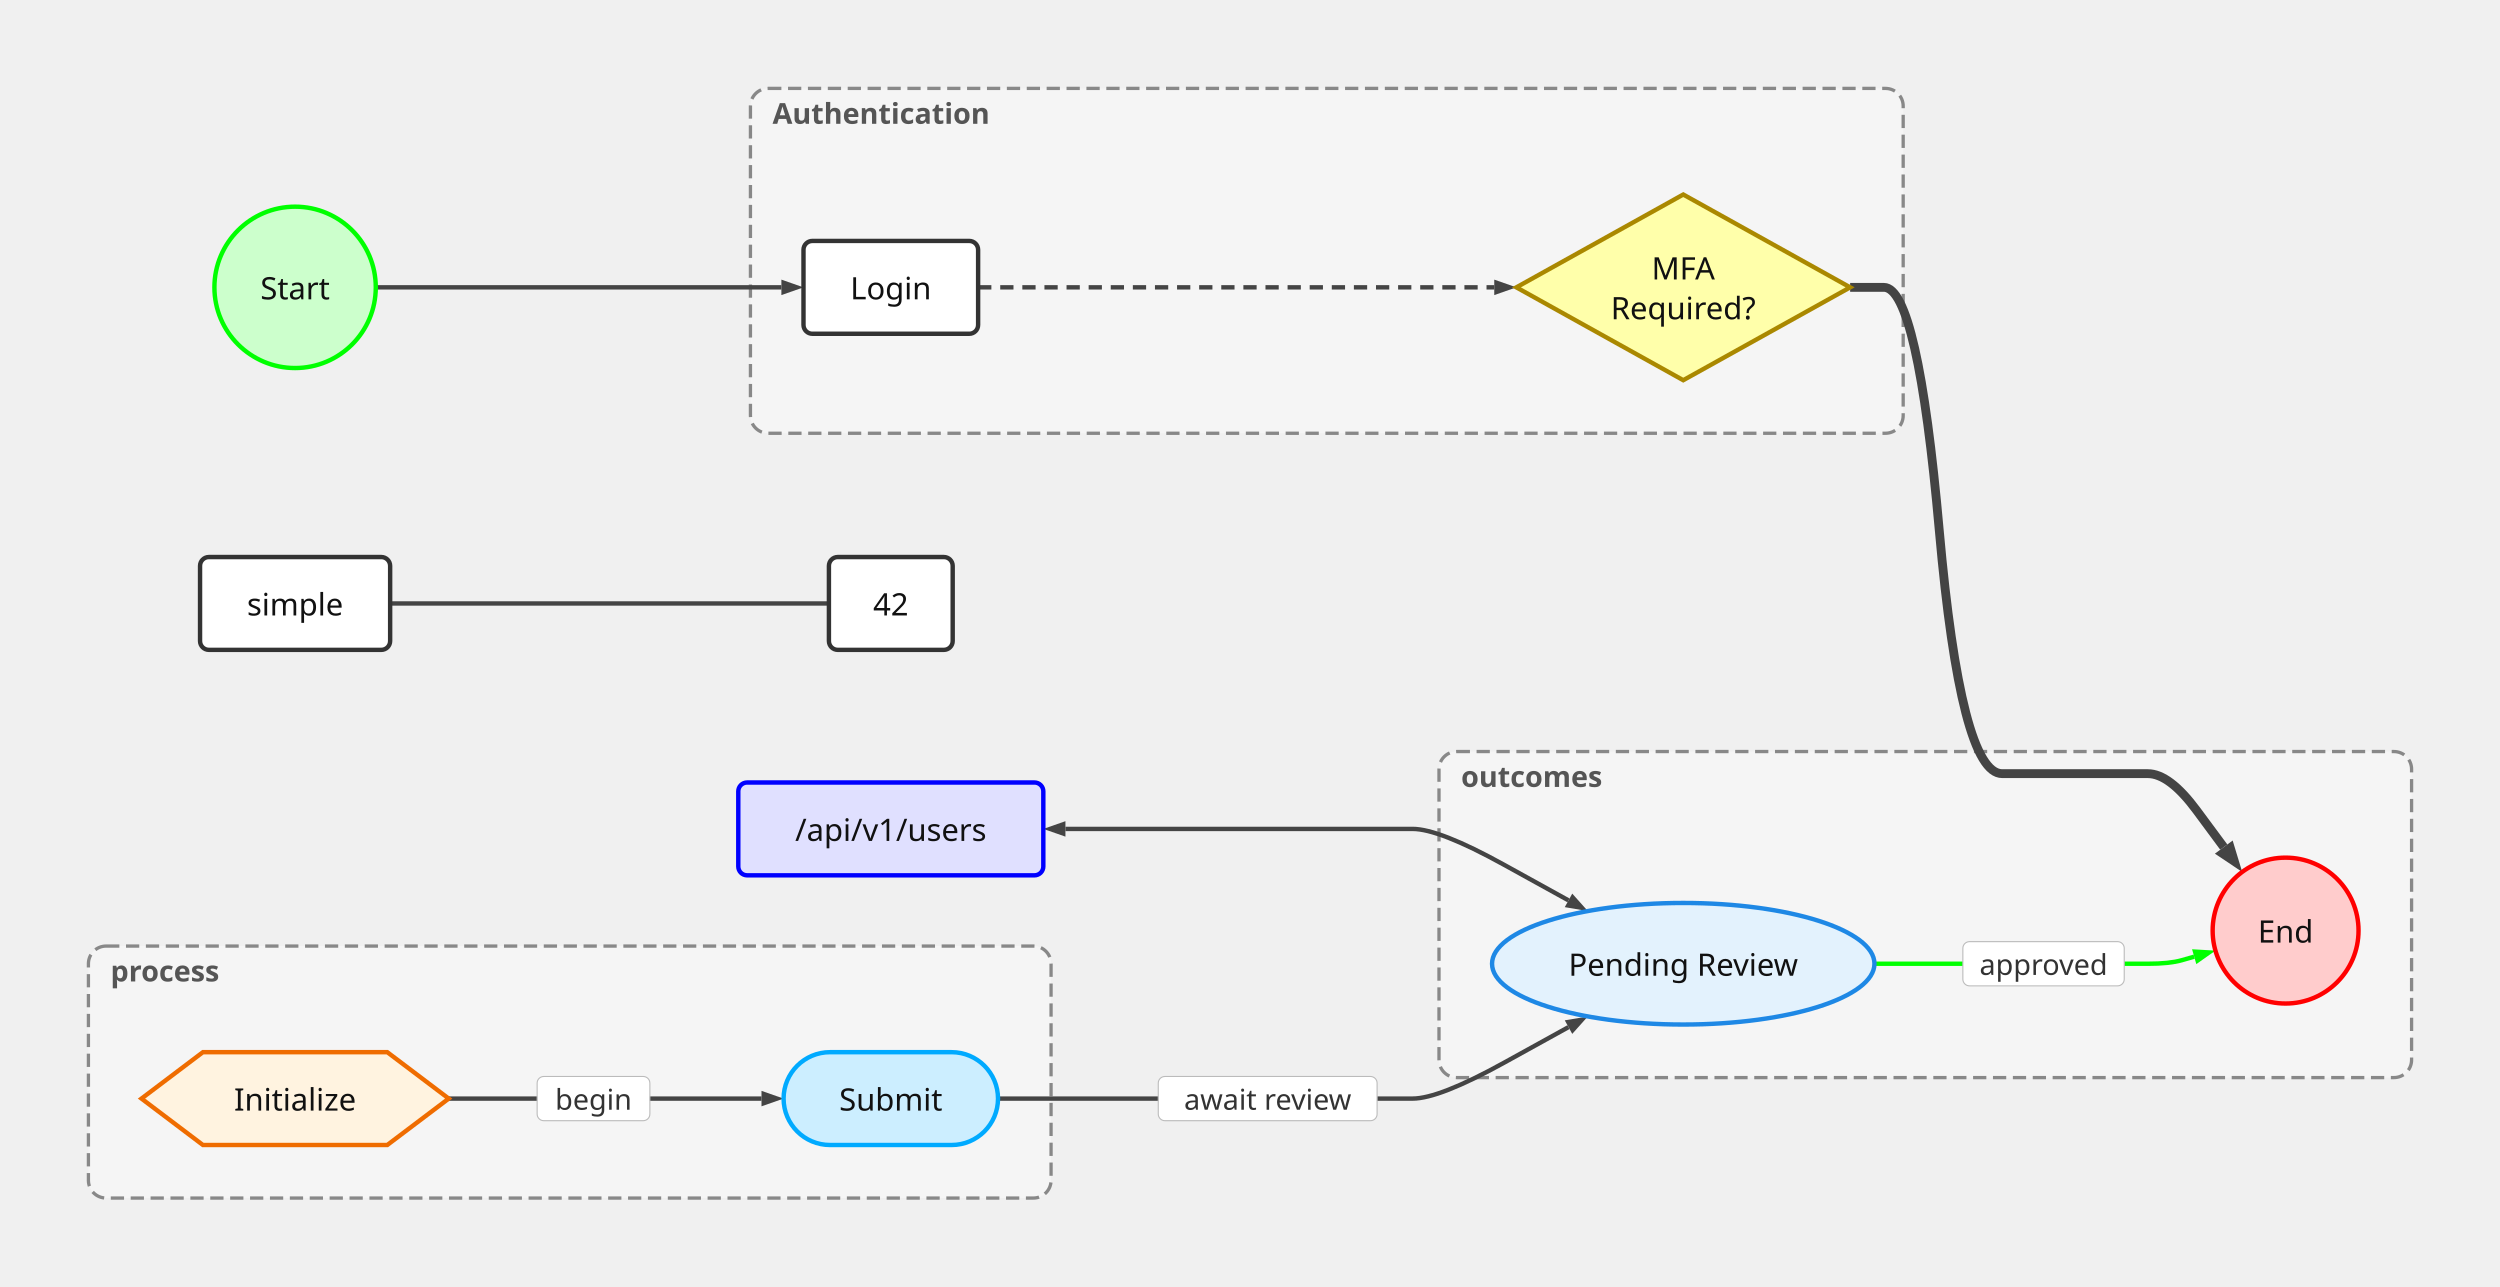
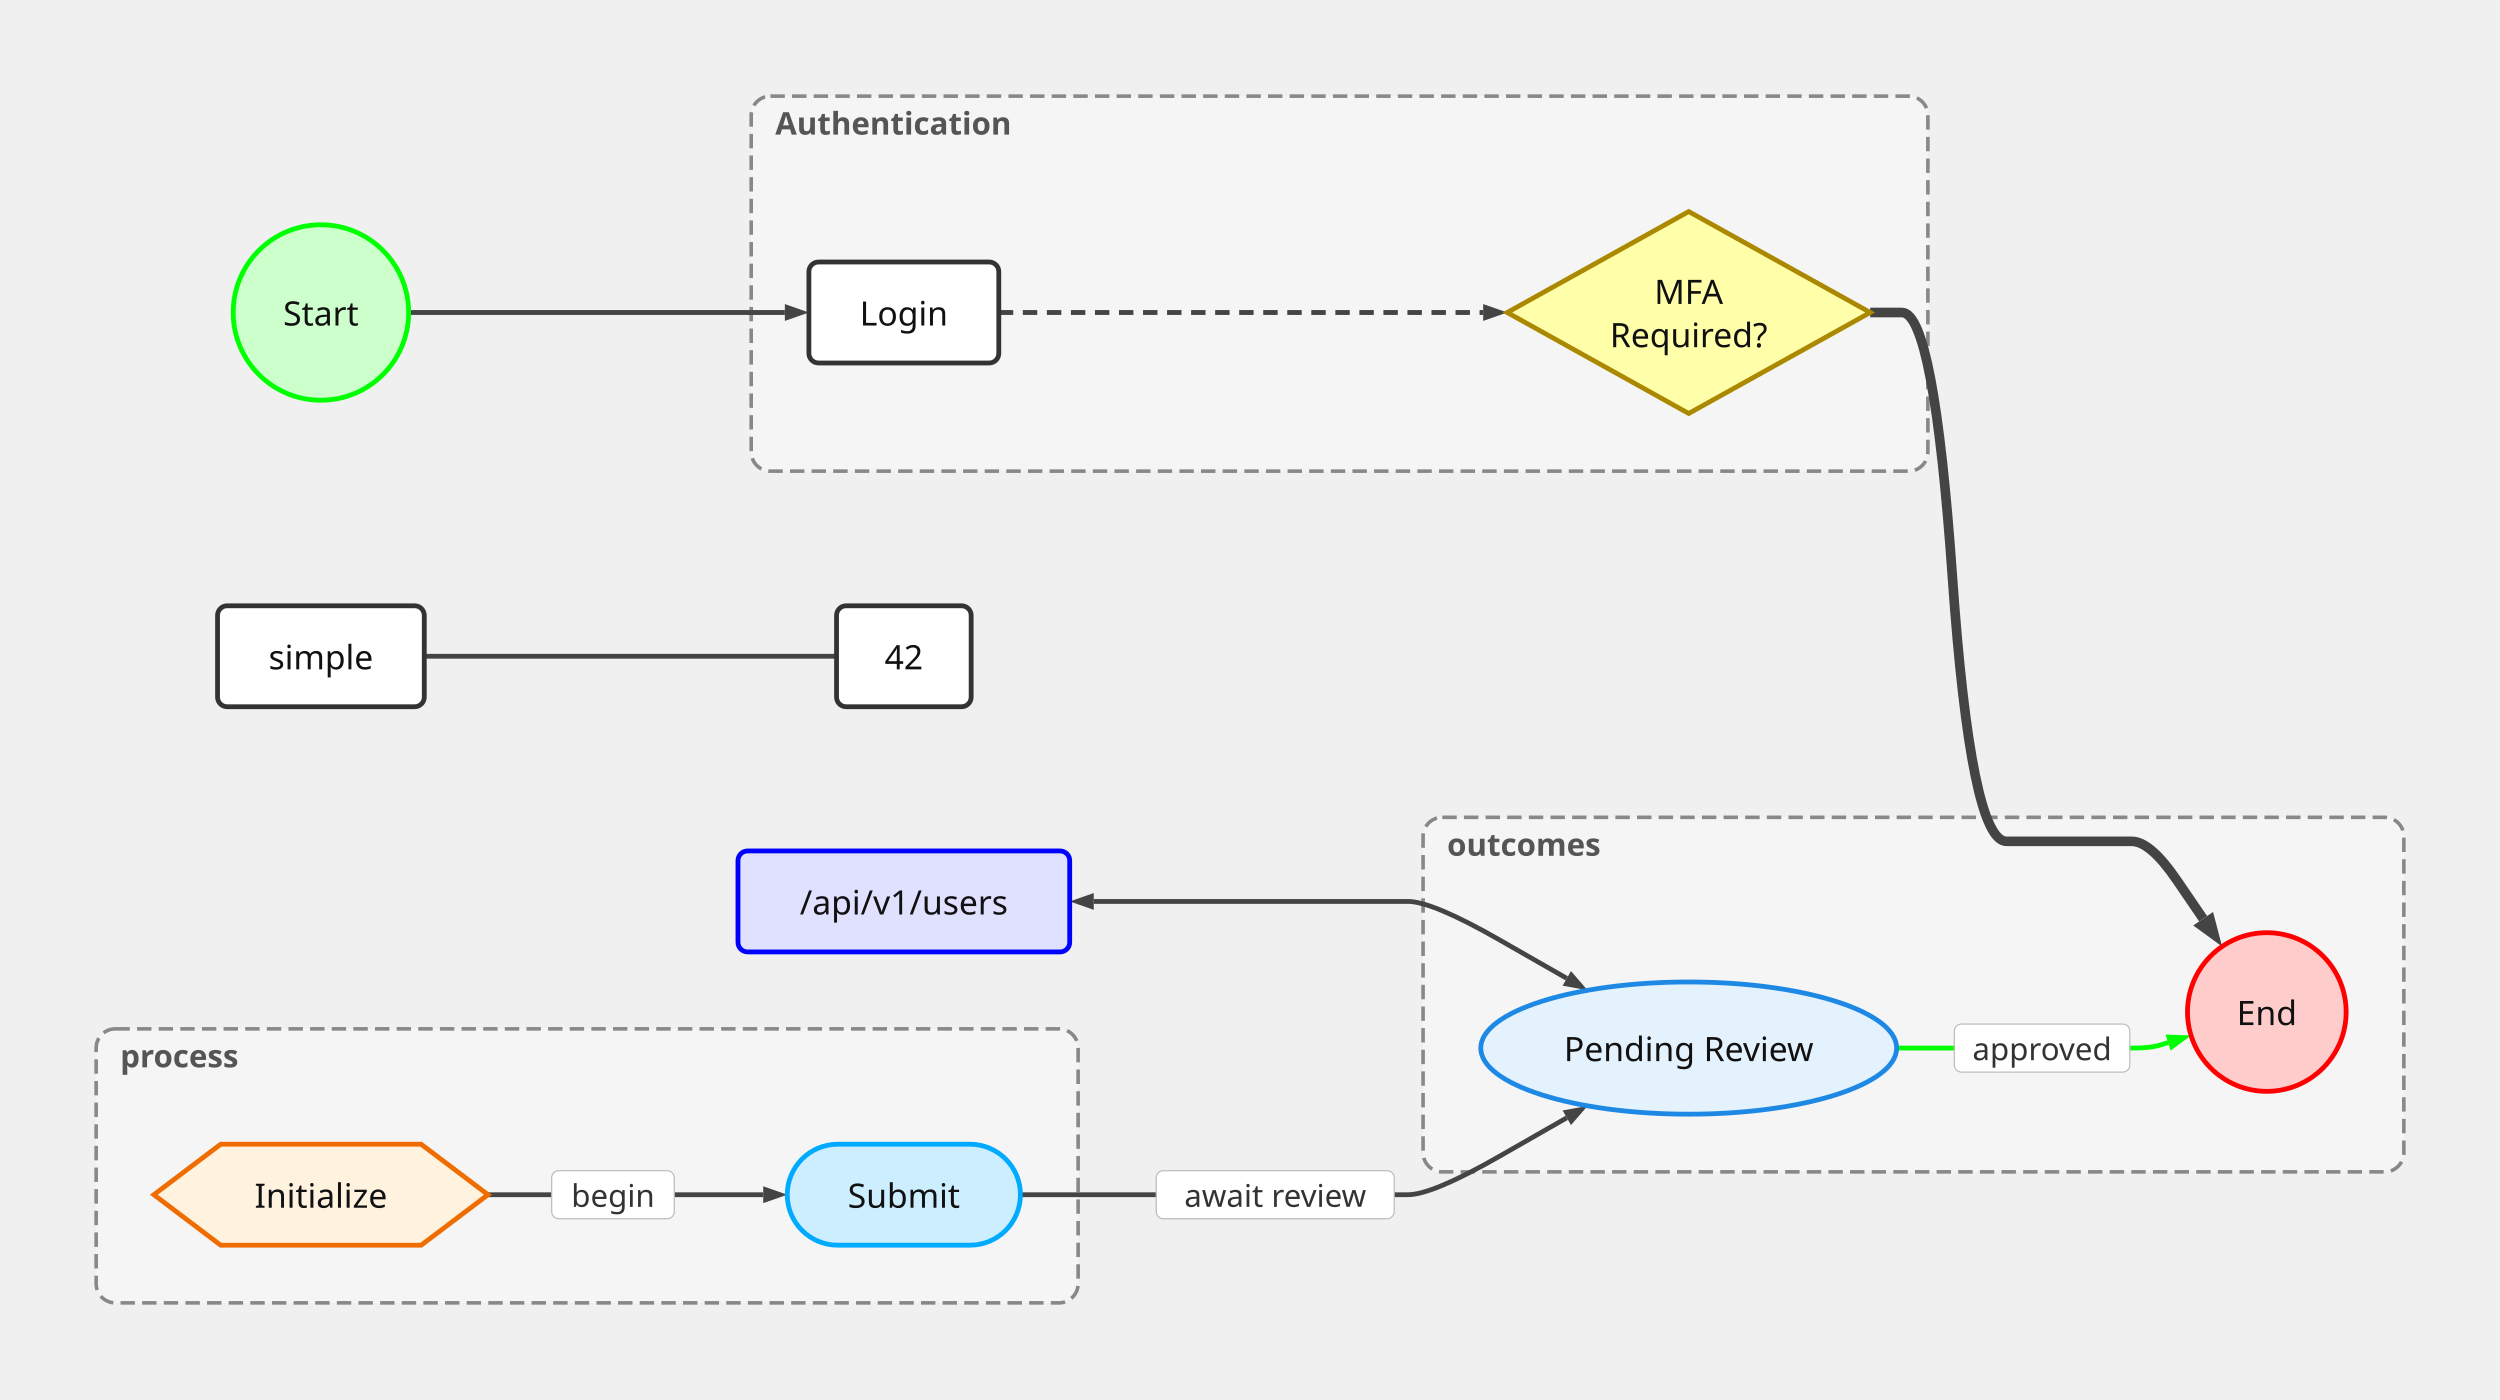
- <svg xmlns="http://www.w3.org/2000/svg" viewBox="-24 -48 1131 582" style="max-width:100%">
+ <svg xmlns="http://www.w3.org/2000/svg" viewBox="-24 -48 1040 582" style="max-width:100%">
  <defs>
    <marker id="glypho-h3g1qg-arrowhead" markerWidth="10" markerHeight="7" refX="0" refY="3.5" orient="auto" markerUnits="userSpaceOnUse">
      <polygon points="0 0, 10 3.5, 0 7" fill="#444444" />
    </marker>
    <marker id="glypho-h3g1qg-arrowhead-thick" markerWidth="14" markerHeight="10" refX="0" refY="5" orient="auto" markerUnits="userSpaceOnUse">
      <polygon points="0 0, 14 5, 0 10" fill="#444444" />
    </marker>
    <marker id="glypho-h3g1qg-arrowhead-reverse" markerWidth="10" markerHeight="7" refX="10" refY="3.5" orient="auto" markerUnits="userSpaceOnUse">
      <polygon points="10 0, 0 3.5, 10 7" fill="#444444" />
    </marker>
    <marker id="glypho-h3g1qg-arrowhead-1" markerWidth="10" markerHeight="7" refX="0" refY="3.5" orient="auto" markerUnits="userSpaceOnUse">
      <polygon points="0 0, 10 3.5, 0 7" fill="#00ff00" />
    </marker>
    <marker id="glypho-h3g1qg-arrowhead-thick-1" markerWidth="14" markerHeight="10" refX="0" refY="5" orient="auto" markerUnits="userSpaceOnUse">
      <polygon points="0 0, 14 5, 0 10" fill="#00ff00" />
    </marker>
    <marker id="glypho-h3g1qg-arrowhead-reverse-1" markerWidth="10" markerHeight="7" refX="10" refY="3.5" orient="auto" markerUnits="userSpaceOnUse">
      <polygon points="10 0, 0 3.5, 10 7" fill="#00ff00" />
    </marker>
  </defs>
  <g>
-     <rect x="315.5" y="-8" width="521.5" height="156" fill="#f5f5f5" fill-opacity="1" stroke="#888888" stroke-width="1.5" stroke-dasharray="6 3" rx="8" ry="8" />
-     <text x="325.5" y="8" fill="#555555" font-size="13" font-family="system-ui, sans-serif" font-weight="bold">Authentication</text>
+     <rect x="288.5" y="-8" width="489.5" height="156" fill="#f5f5f5" fill-opacity="1" stroke="#888888" stroke-width="1.5" stroke-dasharray="6 3" rx="8" ry="8" />
+     <text x="298.5" y="8" fill="#555555" font-size="13" font-family="system-ui, sans-serif" font-weight="bold">Authentication</text>
  </g>
  <g>
-     <rect x="627" y="292" width="440" height="147.5" fill="#f5f5f5" fill-opacity="1" stroke="#888888" stroke-width="1.5" stroke-dasharray="6 3" rx="8" ry="8" />
-     <text x="637" y="308" fill="#555555" font-size="13" font-family="system-ui, sans-serif" font-weight="bold">outcomes</text>
+     <rect x="568" y="292" width="408" height="147.5" fill="#f5f5f5" fill-opacity="1" stroke="#888888" stroke-width="1.5" stroke-dasharray="6 3" rx="8" ry="8" />
+     <text x="578" y="308" fill="#555555" font-size="13" font-family="system-ui, sans-serif" font-weight="bold">outcomes</text>
  </g>
  <g>
-     <rect x="16" y="380" width="435.5" height="114" fill="#f5f5f5" fill-opacity="1" stroke="#888888" stroke-width="1.5" stroke-dasharray="6 3" rx="8" ry="8" />
+     <rect x="16" y="380" width="408.5" height="114" fill="#f5f5f5" fill-opacity="1" stroke="#888888" stroke-width="1.5" stroke-dasharray="6 3" rx="8" ry="8" />
    <text x="26" y="396" fill="#555555" font-size="13" font-family="system-ui, sans-serif" font-weight="bold">process</text>
  </g>
-   <path d="M 146 82 L 171.503 82 Q 197.007 82 206.01 82 Q 215.014 82 229.757 82 Q 244.5 82 259.243 82 Q 273.986 82 282.99 82 Q 291.993 82 310.747 82 L 329.5 82" fill="none" stroke="#444444" stroke-width="2" marker-end="url(#glypho-h3g1qg-arrowhead)" />
-   <path d="M 418.5 82 L 445.226 82 Q 471.953 82 483.929 82 Q 495.906 82 522.703 82 Q 549.5 82 576.297 82 Q 603.094 82 615.071 82 Q 627.047 82 639.524 82 L 652 82" fill="none" stroke="#444444" stroke-width="2" stroke-dasharray="6 4" marker-end="url(#glypho-h3g1qg-arrowhead)" />
-   <path d="M 813 82 L 828.276 82 Q 843.553 82 853.329 192 Q 863.105 302 881.803 302 Q 900.5 302 919.197 302 Q 937.895 302 947.671 302 Q 957.447 302 969.743 318.611 L 982.038 335.223" fill="none" stroke="#444444" stroke-width="4" marker-end="url(#glypho-h3g1qg-arrowhead-thick)" />
-   <path d="M 152.5 225 L 174.753 225 Q 197.007 225 206.01 225 Q 215.014 225 229.757 225 Q 244.5 225 259.243 225 Q 273.986 225 282.99 225 Q 291.993 225 321.497 225 L 351 225" fill="none" stroke="#444444" stroke-width="2" />
-   <path d="M 458 327 L 464.976 327 Q 471.953 327 483.929 327 Q 495.906 327 522.703 327 Q 549.5 327 576.297 327 Q 603.094 327 615.071 327 Q 627.047 327 656.319 343.166 L 685.592 359.332" fill="none" stroke="#444444" stroke-width="2" marker-end="url(#glypho-h3g1qg-arrowhead)" marker-start="url(#glypho-h3g1qg-arrowhead-reverse)" />
-   <path d="M 179 449 L 188.003 449 Q 197.007 449 206.01 449 Q 215.014 449 229.757 449 Q 244.5 449 259.243 449 Q 273.986 449 282.99 449 Q 291.993 449 306.247 449 L 320.5 449" fill="none" stroke="#444444" stroke-width="2" marker-end="url(#glypho-h3g1qg-arrowhead)" />
-   <path d="M 427.5 449 L 449.726 449 Q 471.953 449 483.929 449 Q 495.906 449 522.703 449 Q 549.5 449 576.297 449 Q 603.094 449 615.071 449 Q 627.047 449 656.319 432.834 L 685.592 416.668" fill="none" stroke="#444444" stroke-width="2" marker-end="url(#glypho-h3g1qg-arrowhead)" />
-   <path d="M 824 388 L 833.776 388 Q 843.553 388 853.329 388 Q 863.105 388 881.803 388 Q 900.5 388 919.197 388 Q 937.895 388 947.671 388 Q 957.447 388 963.049 386.401 L 968.651 384.802" fill="none" stroke="#00ff00" stroke-width="2" marker-end="url(#glypho-h3g1qg-arrowhead-1)" />
-   <g transform="translate(339.5, 61)" data-node-id="login">
+   <path d="M 146 82 L 169.648 82 Q 193.296 82 200.443 82 Q 207.591 82 219.296 82 Q 231 82 242.704 82 Q 254.409 82 261.557 82 Q 268.704 82 285.602 82 L 302.5 82" fill="none" stroke="#444444" stroke-width="2" marker-end="url(#glypho-h3g1qg-arrowhead)" />
+   <path d="M 391.5 82 L 416.338 82 Q 441.177 82 451.265 82 Q 461.354 82 483.927 82 Q 506.5 82 529.073 82 Q 551.646 82 561.735 82 Q 571.823 82 582.412 82 L 593 82" fill="none" stroke="#444444" stroke-width="2" stroke-dasharray="6 4" marker-end="url(#glypho-h3g1qg-arrowhead)" />
+   <path d="M 754 82 L 767.232 82 Q 780.463 82 788.195 192 Q 795.927 302 810.713 302 Q 825.5 302 840.287 302 Q 855.073 302 862.805 302 Q 870.537 302 881.52 318.091 L 892.503 334.181" fill="none" stroke="#444444" stroke-width="4" marker-end="url(#glypho-h3g1qg-arrowhead-thick)" />
+   <path d="M 152.5 225 L 172.898 225 Q 193.296 225 200.443 225 Q 207.591 225 219.296 225 Q 231 225 242.704 225 Q 254.409 225 261.557 225 Q 268.704 225 296.352 225 L 324 225" fill="none" stroke="#444444" stroke-width="2" />
+   <path d="M 431 327 L 436.088 327 Q 441.177 327 451.265 327 Q 461.354 327 483.927 327 Q 506.5 327 529.073 327 Q 551.646 327 561.735 327 Q 571.823 327 599.805 343.001 L 627.787 359.001" fill="none" stroke="#444444" stroke-width="2" marker-end="url(#glypho-h3g1qg-arrowhead)" marker-start="url(#glypho-h3g1qg-arrowhead-reverse)" />
+   <path d="M 179 449 L 186.148 449 Q 193.296 449 200.443 449 Q 207.591 449 219.296 449 Q 231 449 242.704 449 Q 254.409 449 261.557 449 Q 268.704 449 281.102 449 L 293.5 449" fill="none" stroke="#444444" stroke-width="2" marker-end="url(#glypho-h3g1qg-arrowhead)" />
+   <path d="M 400.5 449 L 420.838 449 Q 441.177 449 451.265 449 Q 461.354 449 483.927 449 Q 506.5 449 529.073 449 Q 551.646 449 561.735 449 Q 571.823 449 599.805 432.999 L 627.787 416.999" fill="none" stroke="#444444" stroke-width="2" marker-end="url(#glypho-h3g1qg-arrowhead)" />
+   <path d="M 765 388 L 772.732 388 Q 780.463 388 788.195 388 Q 795.927 388 810.713 388 Q 825.5 388 840.287 388 Q 855.073 388 862.805 388 Q 870.537 388 874.23 386.857 L 877.923 385.714" fill="none" stroke="#00ff00" stroke-width="2" marker-end="url(#glypho-h3g1qg-arrowhead-1)" />
+   <g transform="translate(312.5, 61)" data-node-id="login">
    <rect x="0" y="0" width="79" height="42" rx="4" ry="4" fill="#ffffff" stroke="#333333" stroke-width="2" />
    <text x="39.5" y="21" text-anchor="middle" dominant-baseline="central" fill="#111111" font-size="14" font-family="system-ui, sans-serif">Login</text>
  </g>
-   <g transform="translate(662, 40)" data-node-id="mfa">
+   <g transform="translate(603, 40)" data-node-id="mfa">
    <polygon points="75.5,0 151,42 75.5,84 0,42" fill="#ffffaa" stroke="#aa8800" stroke-width="2" />
    <text x="75.5" y="33" text-anchor="middle" dominant-baseline="central" fill="#111111" font-size="14" font-family="system-ui, sans-serif">MFA</text>
    <text x="75.5" y="51" text-anchor="middle" dominant-baseline="central" fill="#111111" font-size="14" font-family="system-ui, sans-serif">Required?</text>
  </g>
  <g transform="translate(73, 45.5)" data-node-id="start">
    <circle cx="36.5" cy="36.5" r="36.5" fill="#ccffcc" stroke="#00ff00" stroke-width="2" />
    <text x="36.5" y="36.5" text-anchor="middle" dominant-baseline="central" fill="#111111" font-size="14" font-family="system-ui, sans-serif">Start</text>
  </g>
-   <g transform="translate(977, 340)" data-node-id="end">
+   <g transform="translate(886, 340)" data-node-id="end">
    <circle cx="33" cy="33" r="33" fill="#ffcccc" stroke="#ff0000" stroke-width="2" />
    <text x="33" y="33" text-anchor="middle" dominant-baseline="central" fill="#111111" font-size="14" font-family="system-ui, sans-serif">End</text>
  </g>
-   <g transform="translate(651, 360.5)" data-node-id="pending">
+   <g transform="translate(592, 360.5)" data-node-id="pending">
    <ellipse cx="86.5" cy="27.5" rx="86.5" ry="27.5" fill="#e3f2fd" stroke="#1e88e5" stroke-width="2" />
    <text x="86.5" y="27.5" text-anchor="middle" dominant-baseline="central" fill="#111111" font-size="14" font-family="system-ui, sans-serif">Pending Review</text>
  </g>
-   <g transform="translate(330.5, 428)" data-node-id="submit">
+   <g transform="translate(303.5, 428)" data-node-id="submit">
    <rect x="0" y="0" width="97" height="42" rx="21" ry="21" fill="#cceeff" stroke="#00aaff" stroke-width="2" />
    <text x="48.5" y="21" text-anchor="middle" dominant-baseline="central" fill="#111111" font-size="14" font-family="system-ui, sans-serif">Submit</text>
  </g>
  <g transform="translate(40, 428)" data-node-id="init">
    <polygon points="27.8,0 111.2,0 139,21 111.2,42 27.8,42 0,21" fill="#fff3e0" stroke="#ef6c00" stroke-width="2" />
    <text x="69.5" y="21" text-anchor="middle" dominant-baseline="central" fill="#111111" font-size="14" font-family="system-ui, sans-serif">Initialize</text>
  </g>
  <g transform="translate(66.5, 204)" data-node-id="simple">
    <rect x="0" y="0" width="86" height="42" rx="4" ry="4" fill="#ffffff" stroke="#333333" stroke-width="2" />
    <text x="43" y="21" text-anchor="middle" dominant-baseline="central" fill="#111111" font-size="14" font-family="system-ui, sans-serif">simple</text>
  </g>
-   <g transform="translate(351, 204)" data-node-id="count">
+   <g transform="translate(324, 204)" data-node-id="count">
    <rect x="0" y="0" width="56" height="42" rx="4" ry="4" fill="#ffffff" stroke="#333333" stroke-width="2" />
    <text x="28" y="21" text-anchor="middle" dominant-baseline="central" fill="#111111" font-size="14" font-family="system-ui, sans-serif">42</text>
  </g>
-   <g transform="translate(310, 306)" data-node-id="api">
+   <g transform="translate(283, 306)" data-node-id="api">
    <rect x="0" y="0" width="138" height="42" rx="4" ry="4" fill="#e0e0ff" stroke="#0000ff" stroke-width="2" />
    <text x="69" y="21" text-anchor="middle" dominant-baseline="central" fill="#111111" font-size="14" font-family="system-ui, sans-serif">/api/v1/users</text>
  </g>
-   <g transform="translate(244.5, 449)">
+   <g transform="translate(231, 449)">
    <rect x="-25.5" y="-10" width="51" height="20" fill="white" stroke="#bbb" stroke-width="0.5" rx="3" />
    <text y="0" text-anchor="middle" dominant-baseline="central" fill="#333333" font-size="13" font-family="system-ui, sans-serif">begin</text>
  </g>
-   <g transform="translate(549.5, 449)">
+   <g transform="translate(506.5, 449)">
    <rect x="-49.5" y="-10" width="99" height="20" fill="white" stroke="#bbb" stroke-width="0.5" rx="3" />
    <text y="0" text-anchor="middle" dominant-baseline="central" fill="#333333" font-size="13" font-family="system-ui, sans-serif">await review</text>
  </g>
-   <g transform="translate(900.5, 388)">
+   <g transform="translate(825.5, 388)">
    <rect x="-36.5" y="-10" width="73" height="20" fill="white" stroke="#bbb" stroke-width="0.5" rx="3" />
    <text y="0" text-anchor="middle" dominant-baseline="central" fill="#333333" font-size="13" font-family="system-ui, sans-serif">approved</text>
  </g>
</svg>
